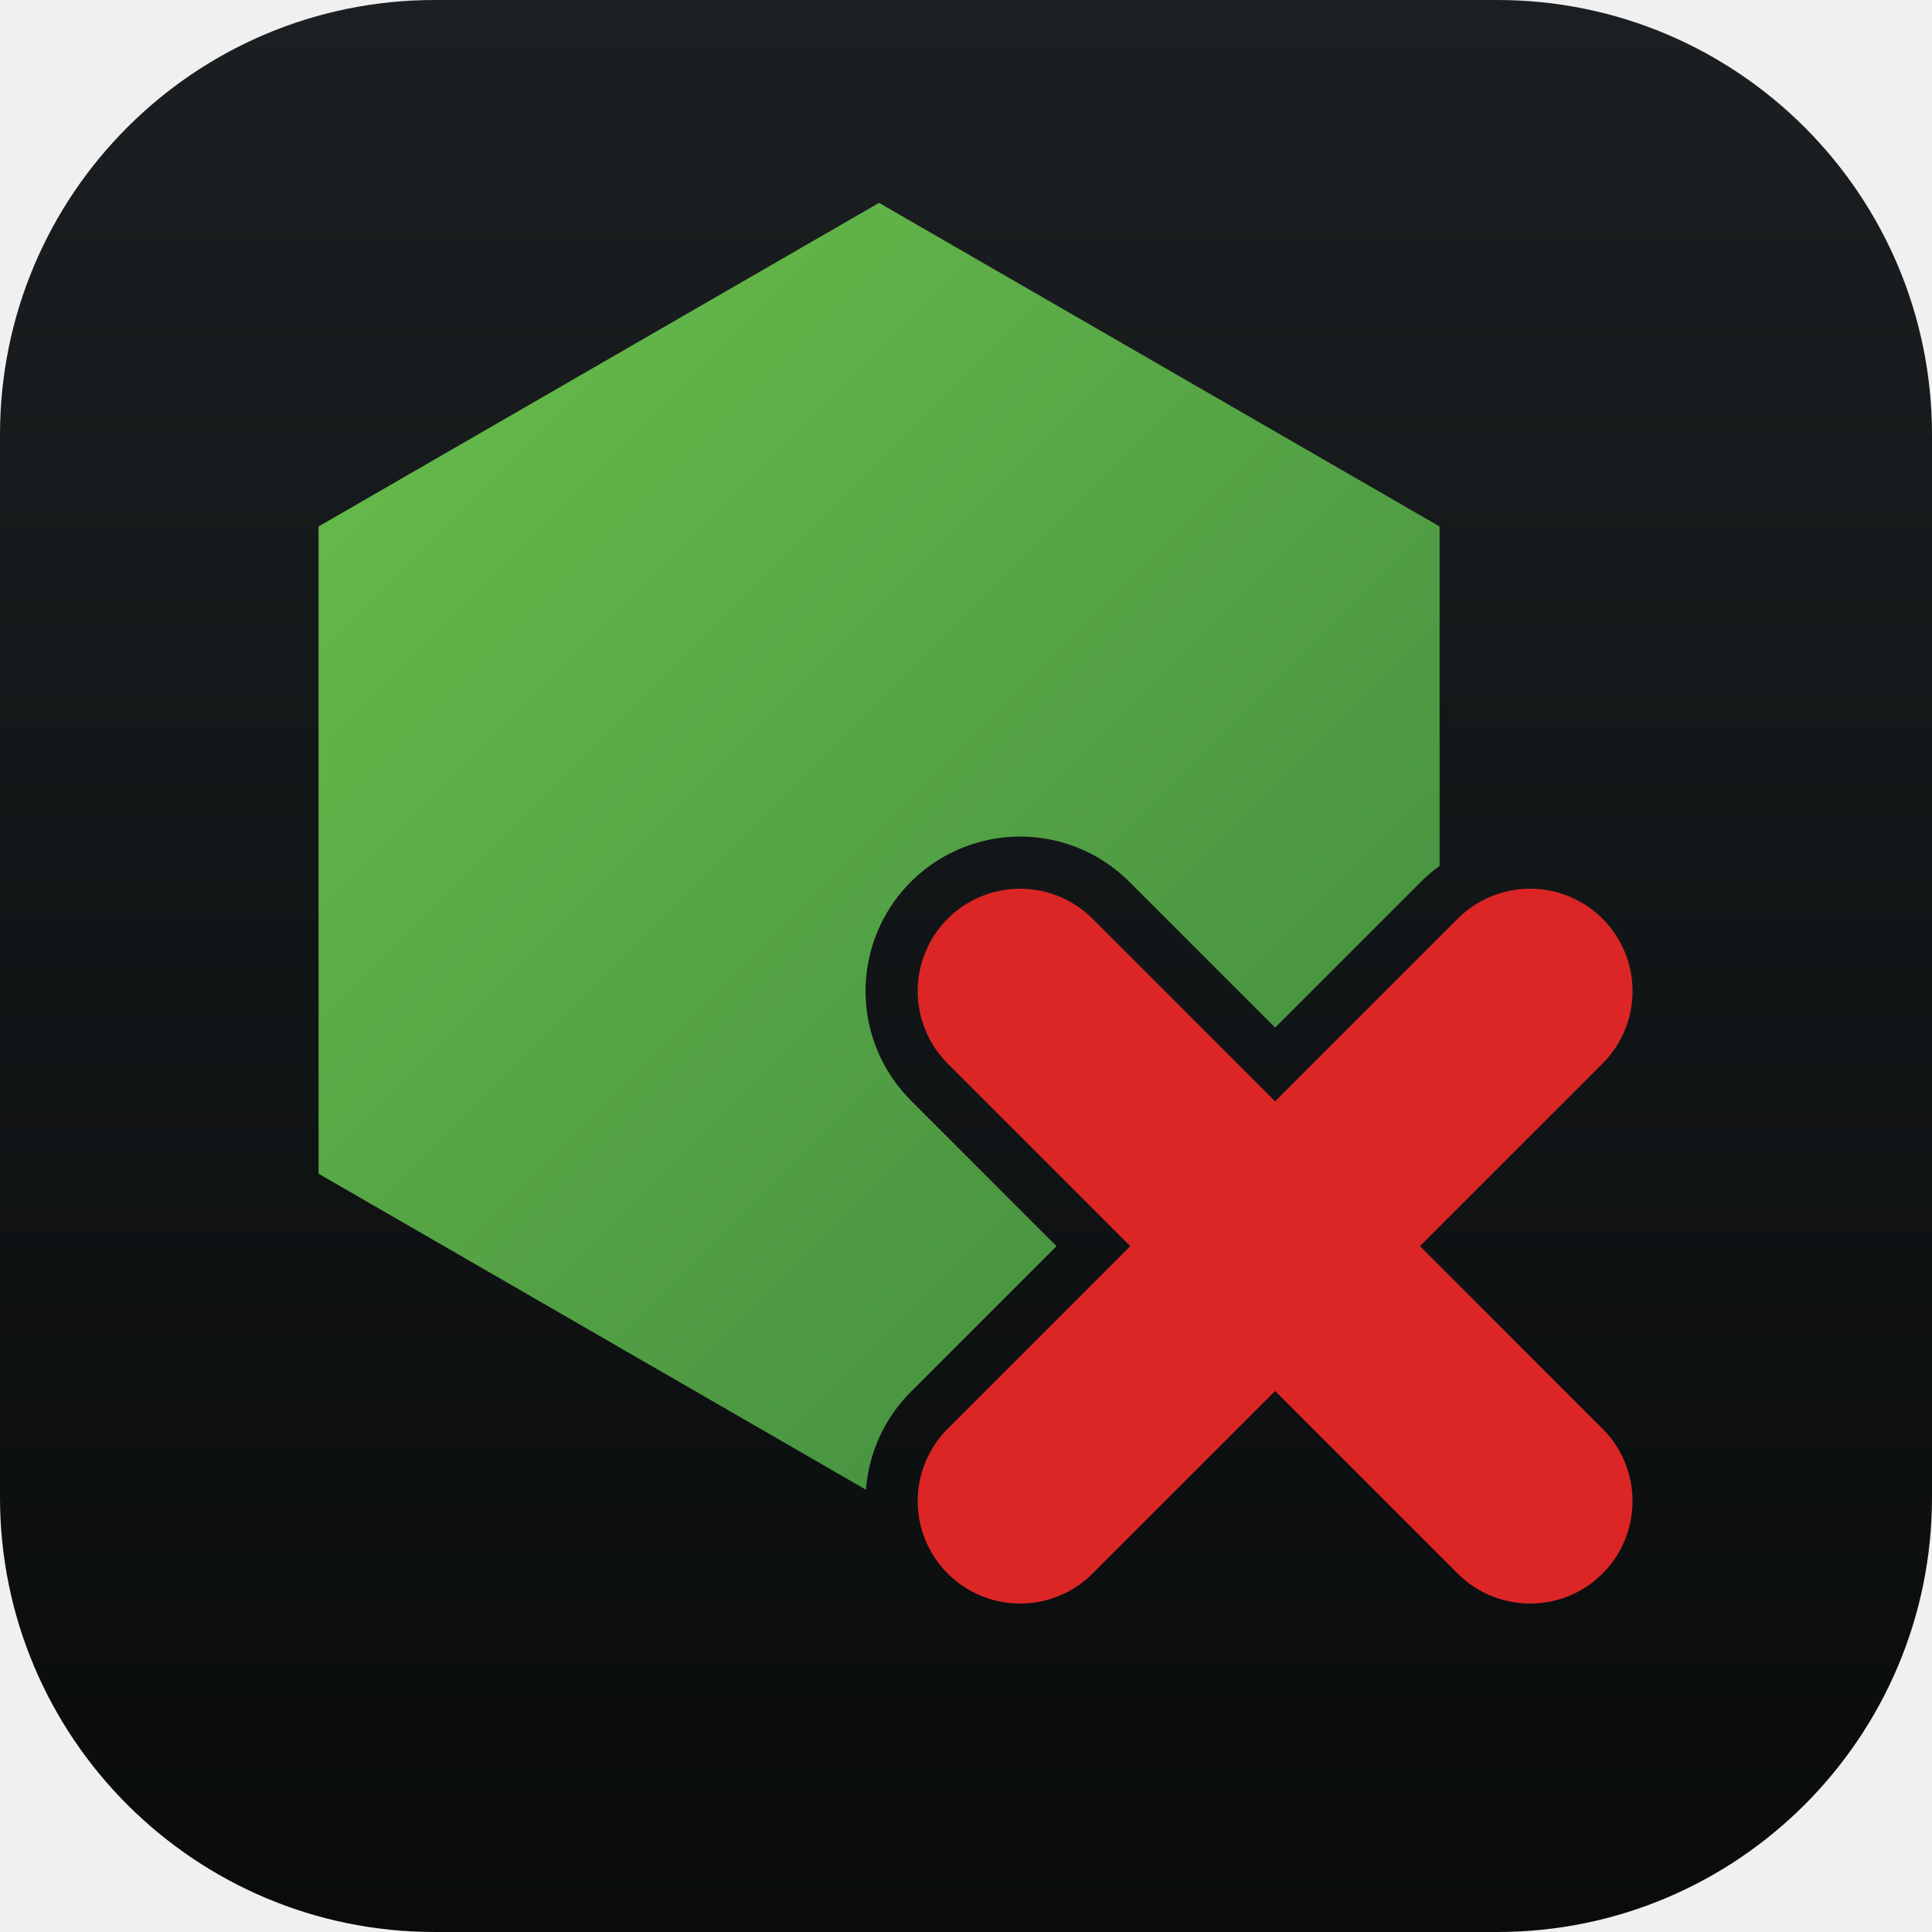
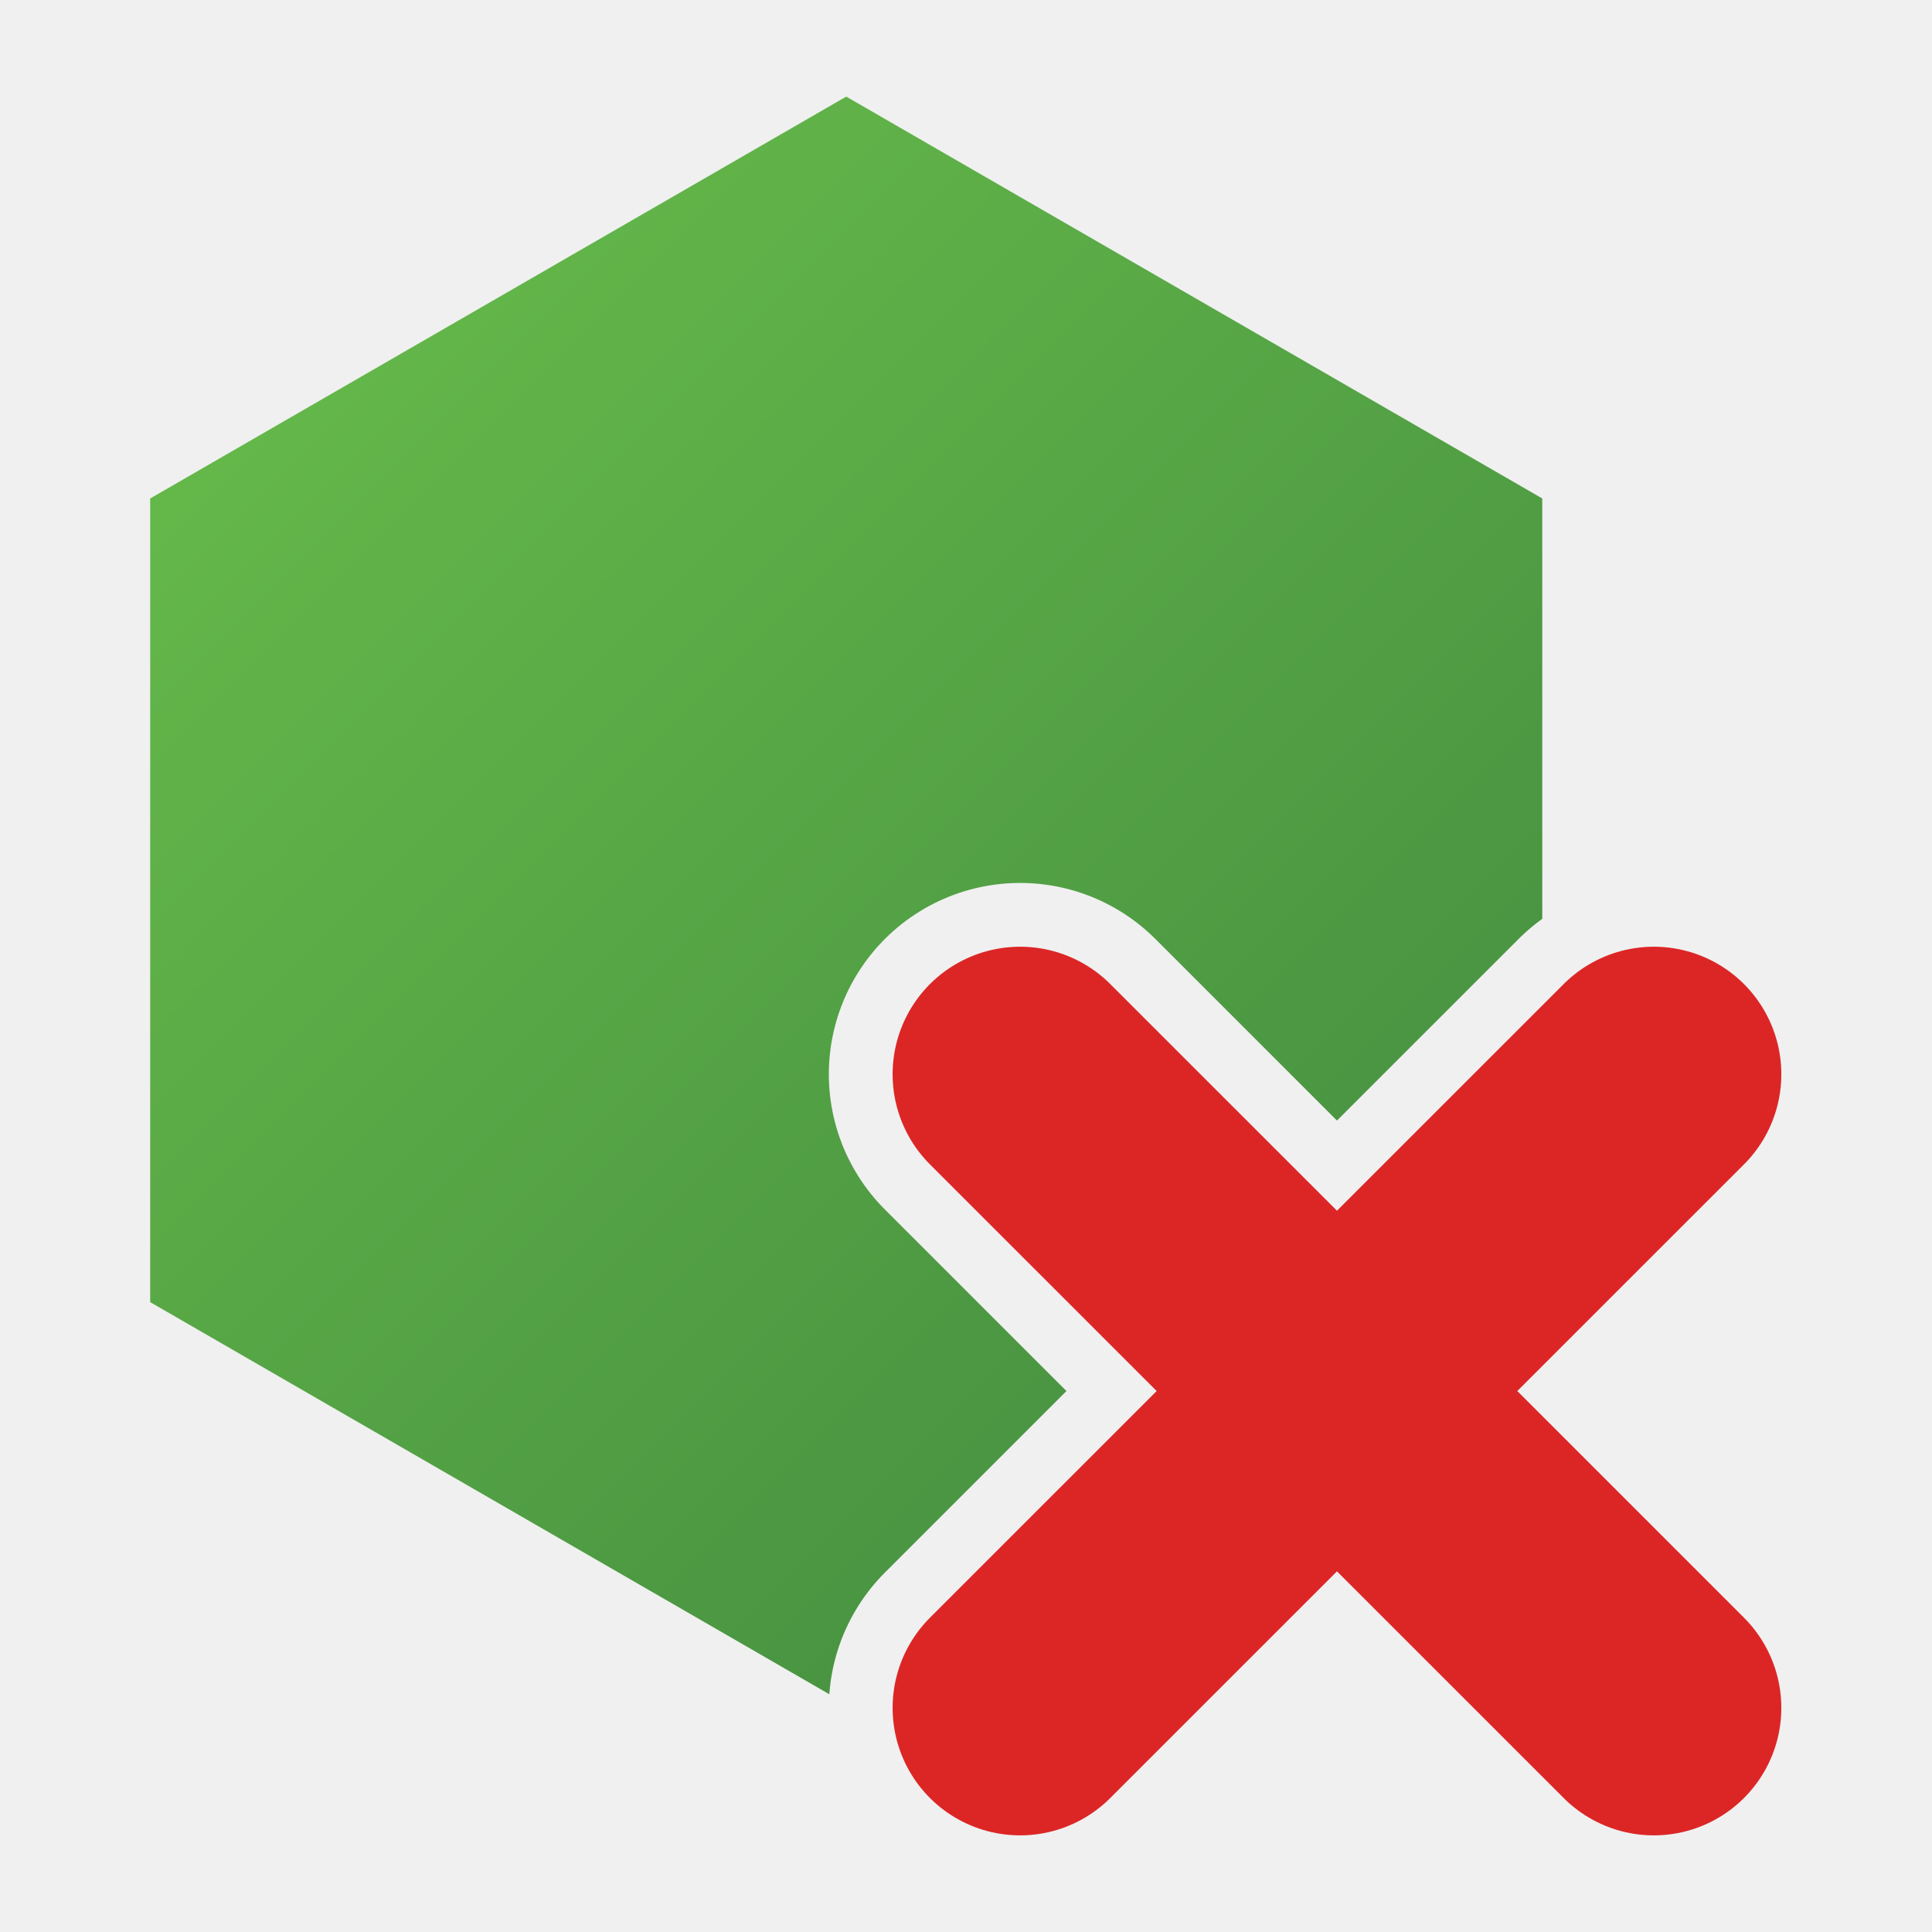
<svg xmlns="http://www.w3.org/2000/svg" viewBox="0 0 256 256" width="256" height="256" role="img" aria-labelledby="t">
  <defs>
-     <linearGradient id="tile" x1="0" y1="0" x2="0" y2="256" gradientUnits="userSpaceOnUse">
-       <stop offset="0" stop-color="#1B1F21" />
-       <stop offset="1" stop-color="#090B0C" />
-     </linearGradient>
-     <linearGradient id="node" x1="42.21" y1="26.88" x2="202.24" y2="186.91" gradientUnits="userSpaceOnUse">
+     <linearGradient id="node" x1="19.90" y1="12.80" x2="218.62" y2="211.52" gradientUnits="userSpaceOnUse">
      <stop offset="0" stop-color="#6ABF4B" />
      <stop offset="1" stop-color="#3F873F" />
    </linearGradient>
    <mask id="knock">
      <rect width="256" height="256" fill="#fff" />
-       <path d="M135.17 131.33L202.75 198.91M135.17 198.91L202.75 131.33" stroke="#000" stroke-width="40.96" stroke-linecap="round" fill="none" />
+       <path d="M135.17 142.34L219.14 226.30M135.17 226.30L219.14 142.34" stroke="#000" stroke-width="50.69" stroke-linecap="round" fill="none" />
    </mask>
  </defs>
-   <rect width="256" height="256" rx="57.60" fill="url(#tile)" />
-   <polygon points="116.48,26.88 190.75,69.76 190.75,155.52 116.48,198.40 42.21,155.52 42.21,69.76" fill="url(#node)" mask="url(#knock)" />
-   <path d="M135.17 131.33L202.75 198.91M135.17 198.91L202.75 131.33" stroke="#DC2626" stroke-width="27.14" stroke-linecap="round" fill="none" />
+   <polygon points="112.13,12.80 204.36,66.05 204.36,172.54 112.13,225.79 19.90,172.54 19.90,66.05" fill="url(#node)" mask="url(#knock)" />
+   <path d="M135.17 142.34L219.14 226.30M135.17 226.30L219.14 142.34" stroke="#DC2626" stroke-width="33.79" stroke-linecap="round" fill="none" />
</svg>
